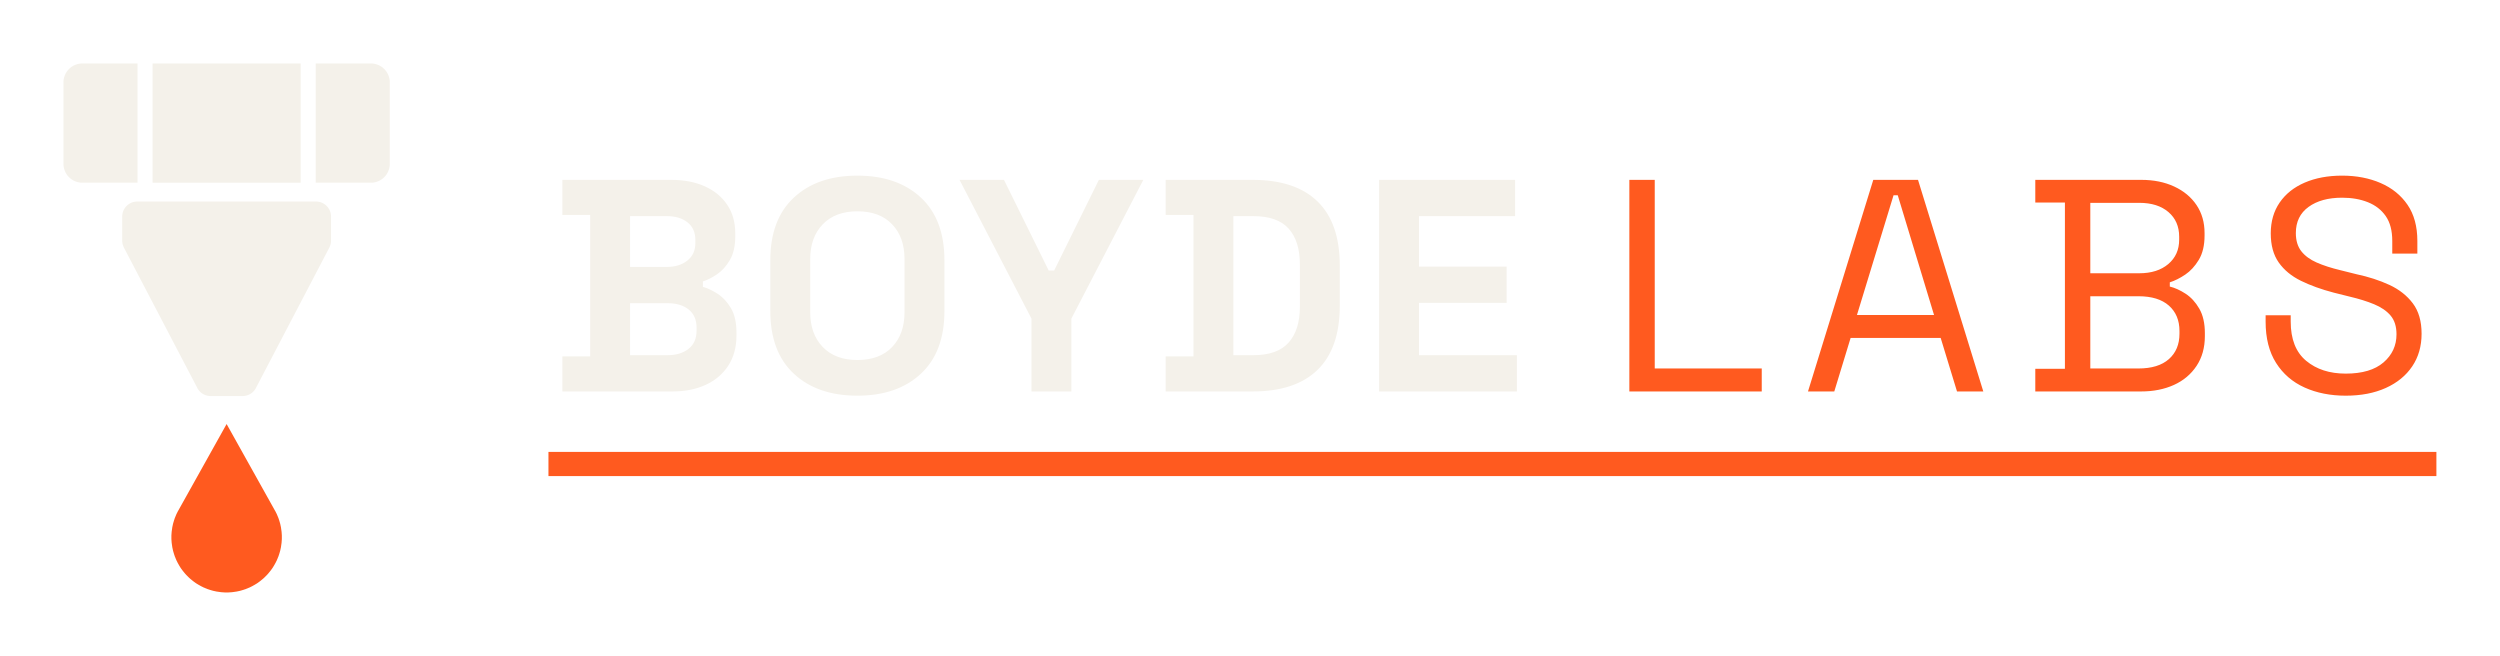
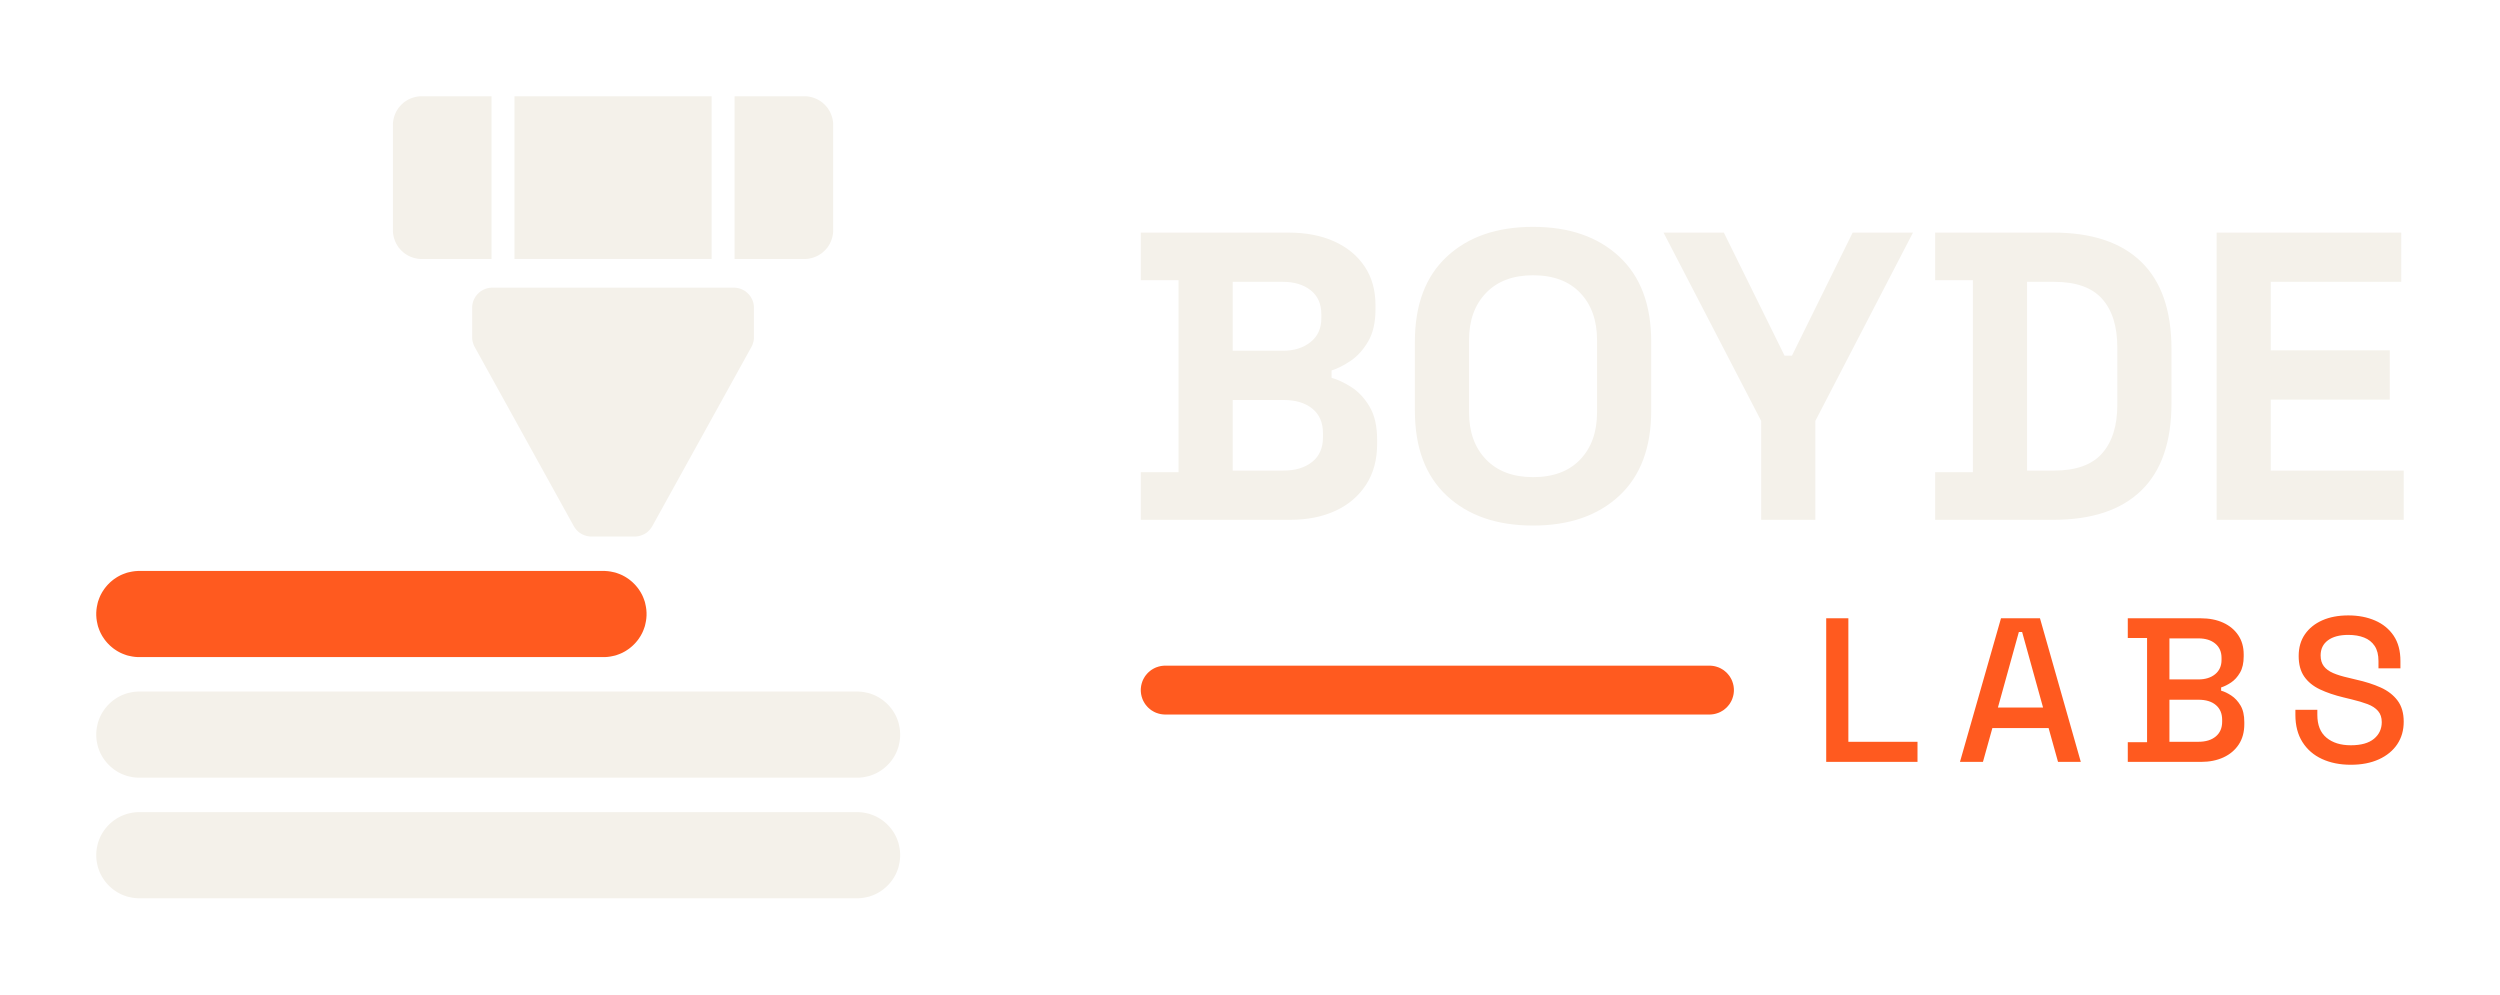
- <svg xmlns="http://www.w3.org/2000/svg" viewBox="-12.00 -12.00 472.60 124.00" width="472.6" height="124.0">
-   <g transform="translate(30.84 -0.00) scale(1.1862)">
-     <path d="M-23.00 0.00L-14.20 0.00L-14.20 19.00L-23.00 19.00L-23.15 19.00L-23.29 18.99L-23.44 18.97L-23.59 18.94L-23.73 18.91L-23.87 18.87L-24.01 18.82L-24.15 18.77L-24.28 18.71L-24.41 18.65L-24.54 18.57L-24.67 18.49L-24.79 18.41L-24.90 18.32L-25.01 18.22L-25.12 18.12L-25.22 18.01L-25.32 17.90L-25.41 17.79L-25.49 17.67L-25.57 17.54L-25.65 17.41L-25.71 17.28L-25.77 17.15L-25.82 17.01L-25.87 16.87L-25.91 16.73L-25.94 16.59L-25.97 16.44L-25.99 16.29L-26.00 16.15L-26.00 16.00L-26.00 3.00L-26.00 2.85L-25.99 2.71L-25.97 2.56L-25.94 2.41L-25.91 2.27L-25.87 2.13L-25.82 1.99L-25.77 1.85L-25.71 1.72L-25.65 1.59L-25.57 1.46L-25.49 1.33L-25.41 1.21L-25.32 1.10L-25.22 0.99L-25.12 0.88L-25.01 0.78L-24.90 0.68L-24.79 0.59L-24.67 0.51L-24.54 0.43L-24.41 0.35L-24.28 0.29L-24.15 0.23L-24.01 0.18L-23.87 0.13L-23.73 0.09L-23.59 0.06L-23.44 0.03L-23.29 0.01L-23.15 0.00Z" fill="#F4F1EA" />
-     <path d="M-11.80 0.00L11.80 0.00L11.80 19.00L-11.80 19.00Z" fill="#F4F1EA" />
-     <path d="M26.00 2.85L26.00 3.00L26.00 16.00L26.00 16.15L25.99 16.29L25.97 16.44L25.94 16.59L25.91 16.73L25.87 16.87L25.82 17.01L25.77 17.15L25.71 17.28L25.65 17.41L25.57 17.54L25.49 17.67L25.41 17.79L25.32 17.90L25.22 18.01L25.12 18.12L25.01 18.22L24.90 18.32L24.79 18.41L24.67 18.49L24.54 18.57L24.41 18.65L24.28 18.71L24.15 18.77L24.01 18.82L23.87 18.87L23.73 18.91L23.59 18.94L23.44 18.97L23.29 18.99L23.15 19.00L23.00 19.00L14.20 19.00L14.20 0.00L23.00 0.00L23.15 0.00L23.29 0.01L23.44 0.03L23.59 0.06L23.73 0.09L23.87 0.13L24.01 0.18L24.15 0.23L24.28 0.29L24.41 0.35L24.54 0.43L24.67 0.51L24.79 0.59L24.90 0.68L25.01 0.78L25.12 0.88L25.22 0.99L25.32 1.10L25.41 1.21L25.49 1.33L25.57 1.46L25.65 1.59L25.71 1.72L25.77 1.85L25.82 1.99L25.87 2.13L25.91 2.27L25.94 2.41L25.97 2.56L25.99 2.71Z" fill="#F4F1EA" />
-     <path d="M-14.24 22.00L14.24 22.00L14.36 22.00L14.48 22.01L14.59 22.03L14.71 22.05L14.82 22.07L14.94 22.10L15.05 22.14L15.16 22.18L15.27 22.23L15.37 22.28L15.47 22.34L15.57 22.40L15.67 22.47L15.76 22.54L15.85 22.62L15.94 22.70L16.02 22.79L16.10 22.88L16.17 22.97L16.24 23.07L16.30 23.17L16.36 23.27L16.41 23.37L16.46 23.48L16.50 23.59L16.54 23.70L16.57 23.82L16.59 23.93L16.61 24.05L16.63 24.16L16.64 24.28L16.64 24.40L16.64 28.23L16.64 28.35L16.63 28.46L16.61 28.58L16.60 28.69L16.57 28.80L16.54 28.91L16.50 29.02L16.46 29.13L16.42 29.24L16.37 29.34L4.67 51.71L4.62 51.82L4.55 51.92L4.49 52.01L4.41 52.11L4.34 52.20L4.25 52.29L4.17 52.37L4.08 52.45L3.99 52.52L3.89 52.59L3.79 52.65L3.69 52.71L3.58 52.77L3.47 52.81L3.36 52.86L3.25 52.89L3.13 52.93L3.02 52.95L2.90 52.97L2.78 52.99L2.67 53.00L2.55 53.00L-2.55 53.00L-2.67 53.00L-2.78 52.99L-2.90 52.97L-3.02 52.95L-3.13 52.93L-3.25 52.89L-3.36 52.86L-3.47 52.81L-3.58 52.77L-3.69 52.71L-3.79 52.65L-3.89 52.59L-3.99 52.52L-4.08 52.45L-4.17 52.37L-4.25 52.29L-4.34 52.20L-4.41 52.11L-4.49 52.01L-4.55 51.92L-4.62 51.82L-4.67 51.71L-16.37 29.34L-16.42 29.24L-16.46 29.13L-16.50 29.02L-16.54 28.91L-16.57 28.80L-16.60 28.69L-16.61 28.58L-16.63 28.46L-16.64 28.35L-16.64 28.23L-16.64 24.40L-16.64 24.28L-16.63 24.16L-16.61 24.05L-16.59 23.93L-16.57 23.82L-16.54 23.70L-16.50 23.59L-16.46 23.48L-16.41 23.37L-16.36 23.27L-16.30 23.17L-16.24 23.07L-16.17 22.97L-16.10 22.88L-16.02 22.79L-15.94 22.70L-15.85 22.62L-15.76 22.54L-15.67 22.47L-15.57 22.40L-15.47 22.34L-15.37 22.28L-15.27 22.23L-15.16 22.18L-15.05 22.14L-14.94 22.10L-14.82 22.07L-14.71 22.05L-14.59 22.03L-14.48 22.01L-14.36 22.00Z" fill="#F4F1EA" />
-     <path d="M0.00 57.46L7.69 71.23L7.76 71.35L7.83 71.48L7.89 71.61L7.96 71.74L8.02 71.87L8.07 72.00L8.13 72.13L8.18 72.27L8.24 72.40L8.29 72.54L8.33 72.67L8.38 72.81L8.42 72.95L8.46 73.08L8.50 73.22L8.54 73.36L8.57 73.50L8.60 73.64L8.63 73.78L8.66 73.92L8.68 74.07L8.70 74.21L8.72 74.35L8.74 74.49L8.76 74.64L8.77 74.78L8.78 74.92L8.79 75.07L8.80 75.21L8.80 75.36L8.80 75.50L8.80 75.64L8.80 75.79L8.79 75.93L8.78 76.08L8.77 76.22L8.76 76.36L8.74 76.51L8.72 76.65L8.70 76.79L8.68 76.93L8.66 77.08L8.63 77.22L8.60 77.36L8.57 77.50L8.54 77.64L8.50 77.78L8.46 77.92L8.42 78.05L8.38 78.19L8.33 78.33L8.29 78.46L8.24 78.60L8.18 78.73L8.13 78.87L8.07 79.00L8.02 79.13L7.96 79.26L7.89 79.39L7.83 79.52L7.76 79.65L7.69 79.77L7.62 79.90L7.55 80.02L7.47 80.15L7.40 80.27L7.32 80.39L7.24 80.51L7.15 80.63L7.07 80.74L6.98 80.86L6.89 80.97L6.80 81.08L6.71 81.19L6.62 81.30L6.52 81.41L6.42 81.52L6.32 81.62L6.22 81.72L6.12 81.82L6.02 81.92L5.91 82.02L5.80 82.12L5.69 82.21L5.58 82.30L5.47 82.39L5.36 82.48L5.24 82.57L5.13 82.65L5.01 82.74L4.89 82.82L4.77 82.90L4.65 82.97L4.52 83.05L4.40 83.12L4.27 83.19L4.15 83.26L4.02 83.33L3.89 83.39L3.76 83.46L3.63 83.52L3.50 83.57L3.37 83.63L3.23 83.68L3.10 83.74L2.96 83.79L2.83 83.83L2.69 83.88L2.55 83.92L2.42 83.96L2.28 84.00L2.14 84.04L2.00 84.07L1.86 84.10L1.72 84.13L1.58 84.16L1.43 84.18L1.29 84.20L1.15 84.22L1.01 84.24L0.86 84.26L0.72 84.27L0.58 84.28L0.43 84.29L0.29 84.30L0.14 84.30L0.00 84.30L-0.14 84.30L-0.29 84.30L-0.43 84.29L-0.58 84.28L-0.72 84.27L-0.86 84.26L-1.01 84.24L-1.15 84.22L-1.29 84.20L-1.43 84.18L-1.58 84.16L-1.72 84.13L-1.86 84.10L-2.00 84.07L-2.14 84.04L-2.28 84.00L-2.42 83.96L-2.55 83.92L-2.69 83.88L-2.83 83.83L-2.96 83.79L-3.10 83.74L-3.23 83.68L-3.37 83.63L-3.50 83.57L-3.63 83.52L-3.76 83.46L-3.89 83.39L-4.02 83.33L-4.15 83.26L-4.27 83.19L-4.40 83.12L-4.52 83.05L-4.65 82.97L-4.77 82.90L-4.89 82.82L-5.01 82.74L-5.13 82.65L-5.24 82.57L-5.36 82.48L-5.47 82.39L-5.58 82.30L-5.69 82.21L-5.80 82.12L-5.91 82.02L-6.02 81.92L-6.12 81.82L-6.22 81.72L-6.32 81.62L-6.42 81.52L-6.52 81.41L-6.62 81.30L-6.71 81.19L-6.80 81.08L-6.89 80.97L-6.98 80.86L-7.07 80.74L-7.15 80.63L-7.24 80.51L-7.32 80.39L-7.40 80.27L-7.47 80.15L-7.55 80.02L-7.62 79.90L-7.69 79.77L-7.76 79.65L-7.83 79.52L-7.89 79.39L-7.96 79.26L-8.02 79.13L-8.07 79.00L-8.13 78.87L-8.18 78.73L-8.24 78.60L-8.29 78.46L-8.33 78.33L-8.38 78.19L-8.42 78.05L-8.46 77.92L-8.50 77.78L-8.54 77.64L-8.57 77.50L-8.60 77.36L-8.63 77.22L-8.66 77.08L-8.68 76.93L-8.70 76.79L-8.72 76.65L-8.74 76.51L-8.76 76.36L-8.77 76.22L-8.78 76.08L-8.79 75.93L-8.80 75.79L-8.80 75.64L-8.80 75.50L-8.80 75.36L-8.80 75.21L-8.79 75.07L-8.78 74.92L-8.77 74.78L-8.76 74.64L-8.74 74.49L-8.72 74.35L-8.70 74.21L-8.68 74.07L-8.66 73.92L-8.63 73.78L-8.60 73.64L-8.57 73.50L-8.54 73.36L-8.50 73.22L-8.46 73.08L-8.42 72.95L-8.38 72.81L-8.33 72.67L-8.29 72.54L-8.24 72.40L-8.18 72.27L-8.13 72.13L-8.07 72.00L-8.02 71.87L-7.96 71.74L-7.89 71.61L-7.83 71.48L-7.76 71.35L-7.69 71.23Z" fill="#FF5A1F" />
+ <svg xmlns="http://www.w3.org/2000/svg" viewBox="-12.00 -12.00 311.72 124.00" width="311.7" height="124.0">
+   <g transform="translate(50.12 -0.00) scale(1.1933)">
+     <path d="M-8.00 0.00L-0.70 0.00L-0.70 17.00L-8.00 17.00L-8.15 17.00L-8.29 16.99L-8.44 16.97L-8.59 16.94L-8.73 16.91L-8.87 16.87L-9.01 16.82L-9.15 16.77L-9.28 16.71L-9.41 16.65L-9.54 16.57L-9.67 16.49L-9.79 16.41L-9.90 16.32L-10.01 16.22L-10.12 16.12L-10.22 16.01L-10.32 15.90L-10.41 15.79L-10.49 15.67L-10.57 15.54L-10.65 15.41L-10.71 15.28L-10.77 15.15L-10.82 15.01L-10.87 14.87L-10.91 14.73L-10.94 14.59L-10.97 14.44L-10.99 14.29L-11.00 14.15L-11.00 14.00L-11.00 3.00L-11.00 2.85L-10.99 2.71L-10.97 2.56L-10.94 2.41L-10.91 2.27L-10.87 2.13L-10.82 1.99L-10.77 1.85L-10.71 1.72L-10.65 1.59L-10.57 1.46L-10.49 1.33L-10.41 1.21L-10.32 1.10L-10.22 0.99L-10.12 0.88L-10.01 0.78L-9.90 0.68L-9.79 0.59L-9.67 0.51L-9.54 0.43L-9.41 0.35L-9.28 0.29L-9.15 0.23L-9.01 0.18L-8.87 0.13L-8.73 0.09L-8.59 0.06L-8.44 0.03L-8.29 0.01L-8.15 0.00Z" fill="#F4F1EA" />
+     <path d="M1.70 0.00L22.30 0.00L22.30 17.00L1.70 17.00Z" fill="#F4F1EA" />
+     <path d="M35.00 2.85L35.00 3.00L35.00 14.00L35.00 14.15L34.99 14.29L34.97 14.44L34.94 14.59L34.91 14.73L34.87 14.87L34.82 15.01L34.77 15.15L34.71 15.28L34.65 15.41L34.57 15.54L34.49 15.67L34.41 15.79L34.32 15.90L34.22 16.01L34.12 16.12L34.01 16.22L33.90 16.32L33.79 16.41L33.67 16.49L33.54 16.57L33.41 16.65L33.28 16.71L33.15 16.77L33.01 16.82L32.87 16.87L32.73 16.91L32.59 16.94L32.44 16.97L32.29 16.99L32.15 17.00L32.00 17.00L24.70 17.00L24.70 0.00L32.00 0.00L32.15 0.00L32.29 0.01L32.44 0.03L32.59 0.06L32.73 0.09L32.87 0.13L33.01 0.18L33.15 0.23L33.28 0.29L33.41 0.35L33.54 0.43L33.67 0.51L33.79 0.59L33.90 0.68L34.01 0.78L34.12 0.88L34.22 0.99L34.32 1.10L34.41 1.21L34.49 1.33L34.57 1.46L34.65 1.59L34.71 1.72L34.77 1.85L34.82 1.99L34.87 2.13L34.91 2.27L34.94 2.41L34.97 2.56L34.99 2.71Z" fill="#F4F1EA" />
+     <path d="M-0.62 20.00L24.62 20.00L24.72 20.00L24.83 20.01L24.93 20.02L25.03 20.04L25.13 20.06L25.23 20.09L25.33 20.12L25.42 20.16L25.52 20.20L25.61 20.25L25.70 20.30L25.79 20.35L25.87 20.41L25.95 20.48L26.03 20.54L26.10 20.62L26.18 20.69L26.24 20.77L26.31 20.85L26.37 20.93L26.42 21.02L26.47 21.11L26.52 21.20L26.56 21.30L26.60 21.39L26.63 21.49L26.66 21.59L26.68 21.69L26.70 21.79L26.71 21.89L26.72 22.00L26.72 22.10L26.72 25.18L26.72 25.28L26.71 25.39L26.70 25.49L26.68 25.60L26.65 25.70L26.62 25.80L26.59 25.91L26.55 26.00L26.51 26.10L26.46 26.19L16.10 44.92L16.05 45.00L15.99 45.09L15.93 45.17L15.87 45.25L15.80 45.33L15.73 45.40L15.66 45.47L15.58 45.54L15.50 45.60L15.41 45.66L15.33 45.71L15.24 45.76L15.15 45.80L15.06 45.84L14.96 45.88L14.86 45.91L14.77 45.94L14.67 45.96L14.57 45.98L14.46 45.99L14.36 46.00L14.26 46.00L9.74 46.00L9.64 46.00L9.54 45.99L9.43 45.98L9.33 45.96L9.23 45.94L9.14 45.91L9.04 45.88L8.94 45.84L8.85 45.80L8.76 45.76L8.67 45.71L8.59 45.66L8.50 45.60L8.42 45.54L8.34 45.47L8.27 45.40L8.20 45.33L8.13 45.25L8.07 45.17L8.01 45.09L7.95 45.00L7.90 44.92L-2.46 26.19L-2.51 26.10L-2.55 26.00L-2.59 25.91L-2.62 25.80L-2.65 25.70L-2.68 25.60L-2.70 25.49L-2.71 25.39L-2.72 25.28L-2.72 25.18L-2.72 22.10L-2.72 22.00L-2.71 21.89L-2.70 21.79L-2.68 21.69L-2.66 21.59L-2.63 21.49L-2.60 21.39L-2.56 21.30L-2.52 21.20L-2.47 21.11L-2.42 21.02L-2.37 20.93L-2.31 20.85L-2.24 20.77L-2.18 20.69L-2.10 20.62L-2.03 20.54L-1.95 20.48L-1.87 20.41L-1.79 20.35L-1.70 20.30L-1.61 20.25L-1.52 20.20L-1.42 20.16L-1.33 20.12L-1.23 20.09L-1.13 20.06L-1.03 20.04L-0.93 20.02L-0.83 20.01L-0.72 20.00Z" fill="#F4F1EA" />
+     <path d="M11.00 58.60L-37.50 58.60L-37.65 58.60L-37.79 58.59L-37.94 58.58L-38.09 58.56L-38.23 58.54L-38.38 58.51L-38.52 58.48L-38.66 58.45L-38.81 58.41L-38.95 58.36L-39.09 58.31L-39.22 58.26L-39.36 58.20L-39.49 58.14L-39.62 58.07L-39.75 58.00L-39.88 57.92L-40.00 57.84L-40.12 57.76L-40.24 57.67L-40.35 57.58L-40.47 57.48L-40.58 57.38L-40.68 57.28L-40.78 57.18L-40.88 57.07L-40.98 56.95L-41.07 56.84L-41.16 56.72L-41.24 56.60L-41.32 56.48L-41.40 56.35L-41.47 56.22L-41.54 56.09L-41.60 55.96L-41.66 55.82L-41.71 55.69L-41.76 55.55L-41.81 55.41L-41.85 55.26L-41.88 55.12L-41.91 54.98L-41.94 54.83L-41.96 54.69L-41.98 54.54L-41.99 54.39L-42.00 54.25L-42.00 54.10L-42.00 53.95L-41.99 53.81L-41.98 53.66L-41.96 53.51L-41.94 53.37L-41.91 53.22L-41.88 53.08L-41.85 52.94L-41.81 52.79L-41.76 52.65L-41.71 52.51L-41.66 52.38L-41.60 52.24L-41.54 52.11L-41.47 51.98L-41.40 51.85L-41.32 51.72L-41.24 51.60L-41.16 51.48L-41.07 51.36L-40.98 51.25L-40.88 51.13L-40.78 51.02L-40.68 50.92L-40.58 50.82L-40.47 50.72L-40.35 50.62L-40.24 50.53L-40.12 50.44L-40.00 50.36L-39.88 50.28L-39.75 50.20L-39.62 50.13L-39.49 50.06L-39.36 50.00L-39.22 49.94L-39.09 49.89L-38.95 49.84L-38.81 49.79L-38.66 49.75L-38.52 49.72L-38.38 49.69L-38.23 49.66L-38.09 49.64L-37.94 49.62L-37.79 49.61L-37.65 49.60L-37.50 49.60L11.00 49.60L11.15 49.60L11.29 49.61L11.44 49.62L11.59 49.64L11.73 49.66L11.88 49.69L12.02 49.72L12.16 49.75L12.31 49.79L12.45 49.84L12.59 49.89L12.72 49.94L12.86 50.00L12.99 50.06L13.12 50.13L13.25 50.20L13.38 50.28L13.50 50.36L13.62 50.44L13.74 50.53L13.85 50.62L13.97 50.72L14.08 50.82L14.18 50.92L14.28 51.02L14.38 51.13L14.48 51.25L14.57 51.36L14.66 51.48L14.74 51.60L14.82 51.72L14.90 51.85L14.97 51.98L15.04 52.11L15.10 52.24L15.16 52.38L15.21 52.51L15.26 52.65L15.31 52.79L15.35 52.94L15.38 53.08L15.41 53.22L15.44 53.37L15.46 53.51L15.48 53.66L15.49 53.81L15.50 53.95L15.50 54.10L15.50 54.25L15.49 54.39L15.48 54.54L15.46 54.69L15.44 54.83L15.41 54.98L15.38 55.12L15.35 55.26L15.31 55.41L15.26 55.55L15.21 55.69L15.16 55.82L15.10 55.96L15.04 56.09L14.97 56.22L14.90 56.35L14.82 56.48L14.74 56.60L14.66 56.72L14.57 56.84L14.48 56.95L14.38 57.07L14.28 57.18L14.18 57.28L14.08 57.38L13.97 57.48L13.85 57.58L13.74 57.67L13.62 57.76L13.50 57.84L13.38 57.92L13.25 58.00L13.12 58.07L12.99 58.14L12.86 58.20L12.72 58.26L12.59 58.31L12.45 58.36L12.31 58.41L12.16 58.45L12.02 58.48L11.88 58.51L11.73 58.54L11.59 58.56L11.44 58.58L11.29 58.59L11.15 58.60Z" fill="#FF5A1F" />
+     <path d="M37.50 71.20L-37.50 71.20L-37.65 71.20L-37.79 71.19L-37.94 71.18L-38.09 71.16L-38.23 71.14L-38.38 71.11L-38.52 71.08L-38.66 71.05L-38.81 71.01L-38.95 70.96L-39.09 70.91L-39.22 70.86L-39.36 70.80L-39.49 70.74L-39.62 70.67L-39.75 70.60L-39.88 70.52L-40.00 70.44L-40.12 70.36L-40.24 70.27L-40.35 70.18L-40.47 70.08L-40.58 69.98L-40.68 69.88L-40.78 69.78L-40.88 69.67L-40.98 69.55L-41.07 69.44L-41.16 69.32L-41.24 69.20L-41.32 69.08L-41.40 68.95L-41.47 68.82L-41.54 68.69L-41.60 68.56L-41.66 68.42L-41.71 68.29L-41.76 68.15L-41.81 68.01L-41.85 67.86L-41.88 67.72L-41.91 67.58L-41.94 67.43L-41.96 67.29L-41.98 67.14L-41.99 66.99L-42.00 66.85L-42.00 66.70L-42.00 66.55L-41.99 66.41L-41.98 66.26L-41.96 66.11L-41.94 65.97L-41.91 65.82L-41.88 65.68L-41.85 65.54L-41.81 65.39L-41.76 65.25L-41.71 65.11L-41.66 64.98L-41.60 64.84L-41.54 64.71L-41.47 64.58L-41.40 64.45L-41.32 64.32L-41.24 64.20L-41.16 64.08L-41.07 63.96L-40.98 63.85L-40.88 63.73L-40.78 63.62L-40.68 63.52L-40.58 63.42L-40.47 63.32L-40.35 63.22L-40.24 63.13L-40.12 63.04L-40.00 62.96L-39.88 62.88L-39.75 62.80L-39.62 62.73L-39.49 62.66L-39.36 62.60L-39.22 62.54L-39.09 62.49L-38.95 62.44L-38.81 62.39L-38.66 62.35L-38.52 62.32L-38.38 62.29L-38.23 62.26L-38.09 62.24L-37.94 62.22L-37.79 62.21L-37.65 62.20L-37.50 62.20L37.50 62.20L37.65 62.20L37.79 62.21L37.94 62.22L38.09 62.24L38.23 62.26L38.38 62.29L38.52 62.32L38.66 62.35L38.81 62.39L38.95 62.44L39.09 62.49L39.22 62.54L39.36 62.60L39.49 62.66L39.62 62.73L39.75 62.80L39.88 62.88L40.00 62.96L40.12 63.04L40.24 63.13L40.35 63.22L40.47 63.32L40.58 63.42L40.68 63.52L40.78 63.62L40.88 63.73L40.98 63.85L41.07 63.96L41.16 64.08L41.24 64.20L41.32 64.32L41.40 64.45L41.47 64.58L41.54 64.71L41.60 64.84L41.66 64.98L41.71 65.11L41.76 65.25L41.81 65.39L41.85 65.54L41.88 65.68L41.91 65.82L41.94 65.97L41.96 66.11L41.98 66.26L41.99 66.41L42.00 66.55L42.00 66.70L42.00 66.85L41.99 66.99L41.98 67.14L41.96 67.29L41.94 67.43L41.91 67.58L41.88 67.72L41.85 67.86L41.81 68.01L41.76 68.15L41.71 68.29L41.66 68.42L41.60 68.56L41.54 68.69L41.47 68.82L41.40 68.95L41.32 69.08L41.24 69.20L41.16 69.32L41.07 69.44L40.98 69.55L40.88 69.67L40.78 69.78L40.68 69.88L40.58 69.98L40.47 70.08L40.35 70.18L40.24 70.27L40.12 70.36L40.00 70.44L39.88 70.52L39.75 70.60L39.62 70.67L39.49 70.74L39.36 70.80L39.22 70.86L39.09 70.91L38.95 70.96L38.81 71.01L38.66 71.05L38.52 71.08L38.38 71.11L38.23 71.14L38.09 71.16L37.94 71.18L37.79 71.19L37.65 71.20Z" fill="#F4F1EA" />
+     <path d="M37.50 83.80L-37.50 83.80L-37.65 83.80L-37.79 83.79L-37.94 83.78L-38.09 83.76L-38.23 83.74L-38.38 83.71L-38.52 83.68L-38.66 83.65L-38.81 83.61L-38.95 83.56L-39.09 83.51L-39.22 83.46L-39.36 83.40L-39.49 83.34L-39.62 83.27L-39.75 83.20L-39.88 83.12L-40.00 83.04L-40.12 82.96L-40.24 82.87L-40.35 82.78L-40.47 82.68L-40.58 82.58L-40.68 82.48L-40.78 82.38L-40.88 82.27L-40.98 82.15L-41.07 82.04L-41.16 81.92L-41.24 81.80L-41.32 81.68L-41.40 81.55L-41.47 81.42L-41.54 81.29L-41.60 81.16L-41.66 81.02L-41.71 80.89L-41.76 80.75L-41.81 80.61L-41.85 80.46L-41.88 80.32L-41.91 80.18L-41.94 80.03L-41.96 79.89L-41.98 79.74L-41.99 79.59L-42.00 79.45L-42.00 79.30L-42.00 79.15L-41.99 79.01L-41.98 78.86L-41.96 78.71L-41.94 78.57L-41.91 78.42L-41.88 78.28L-41.85 78.14L-41.81 77.99L-41.76 77.85L-41.71 77.71L-41.66 77.58L-41.60 77.44L-41.54 77.31L-41.47 77.18L-41.40 77.05L-41.32 76.92L-41.24 76.80L-41.16 76.68L-41.07 76.56L-40.98 76.45L-40.88 76.33L-40.78 76.22L-40.68 76.12L-40.58 76.02L-40.47 75.92L-40.35 75.82L-40.24 75.73L-40.12 75.64L-40.00 75.56L-39.88 75.48L-39.75 75.40L-39.62 75.33L-39.49 75.26L-39.36 75.20L-39.22 75.14L-39.09 75.09L-38.95 75.04L-38.81 74.99L-38.66 74.95L-38.52 74.92L-38.38 74.89L-38.23 74.86L-38.09 74.84L-37.94 74.82L-37.79 74.81L-37.65 74.80L-37.50 74.80L37.50 74.80L37.65 74.80L37.79 74.81L37.94 74.82L38.09 74.84L38.23 74.86L38.38 74.89L38.52 74.92L38.66 74.95L38.81 74.99L38.95 75.04L39.09 75.09L39.22 75.14L39.36 75.20L39.49 75.26L39.62 75.33L39.75 75.40L39.88 75.48L40.00 75.56L40.12 75.64L40.24 75.73L40.35 75.82L40.47 75.92L40.58 76.02L40.68 76.12L40.78 76.22L40.88 76.33L40.98 76.45L41.07 76.56L41.16 76.68L41.24 76.80L41.32 76.92L41.40 77.05L41.47 77.18L41.54 77.31L41.60 77.44L41.66 77.58L41.71 77.71L41.76 77.85L41.81 77.99L41.85 78.14L41.88 78.28L41.91 78.42L41.94 78.57L41.96 78.71L41.98 78.86L41.99 79.01L42.00 79.15L42.00 79.30L42.00 79.45L41.99 79.59L41.98 79.74L41.96 79.89L41.94 80.03L41.91 80.18L41.88 80.32L41.85 80.46L41.81 80.61L41.76 80.75L41.71 80.89L41.66 81.02L41.60 81.16L41.54 81.29L41.47 81.42L41.40 81.55L41.32 81.68L41.24 81.80L41.16 81.92L41.07 82.04L40.98 82.15L40.88 82.27L40.78 82.38L40.68 82.48L40.58 82.58L40.47 82.68L40.35 82.78L40.24 82.87L40.12 82.96L40.00 83.04L39.88 83.12L39.75 83.20L39.62 83.27L39.49 83.34L39.36 83.40L39.22 83.46L39.09 83.51L38.95 83.56L38.81 83.61L38.66 83.65L38.52 83.68L38.38 83.71L38.23 83.74L38.09 83.76L37.94 83.78L37.79 83.79L37.65 83.80Z" fill="#F4F1EA" />
  </g>
-   <g transform="translate(91.68 62.00) scale(0.5714)">
-     <path d="M4.6 0.0V-11.6H13.8V-58.4H4.6V-70.0H40.6Q47.0 -70.0 51.75 -67.85Q56.5 -65.7 59.15 -61.75Q61.8 -57.8 61.8 -52.3V-51.3Q61.8 -46.5 60.0 -43.45Q58.2 -40.4 55.75 -38.75Q53.3 -37.1 51.1 -36.4V-34.6Q53.3 -34.0 55.9 -32.35Q58.5 -30.7 60.35 -27.6Q62.2 -24.5 62.2 -19.5V-18.5Q62.2 -12.7 59.5 -8.55Q56.8 -4.4 52.05 -2.2Q47.3 0.0 41.0 0.0ZM27.0 -12.0H39.4Q43.7 -12.0 46.35 -14.1Q49.0 -16.2 49.0 -20.1V-21.1Q49.0 -25.0 46.4 -27.1Q43.8 -29.2 39.4 -29.2H27.0ZM27.0 -41.2H39.2Q43.3 -41.2 45.95 -43.3Q48.6 -45.4 48.6 -49.1V-50.1Q48.6 -53.9 46.0 -55.95Q43.4 -58.0 39.2 -58.0H27.0ZM102.2 1.4Q89.0 1.4 81.2 -5.85Q73.4 -13.1 73.4 -26.6V-43.4Q73.4 -56.9 81.2 -64.15Q89.0 -71.4 102.2 -71.4Q115.4 -71.4 123.2 -64.15Q131.0 -56.9 131.0 -43.4V-26.6Q131.0 -13.1 123.2 -5.85Q115.4 1.4 102.2 1.4ZM102.2 -10.4Q109.6 -10.4 113.7 -14.7Q117.8 -19.0 117.8 -26.2V-43.8Q117.8 -51.0 113.7 -55.3Q109.6 -59.6 102.2 -59.6Q94.9 -59.6 90.75 -55.3Q86.6 -51.0 86.6 -43.8V-26.2Q86.6 -19.0 90.75 -14.7Q94.9 -10.4 102.2 -10.4ZM159.8 0.0V-24.1L136 -70.0H150.7L165.5 -40.0H167.3L182.1 -70.0H196.8L173 -24.1V0.0ZM204.2 0.0V-11.6H213.4V-58.4H204.2V-70.0H233Q247.1 -70.0 254.45 -62.85Q261.8 -55.7 261.8 -41.6V-28.4Q261.8 -14.3 254.45 -7.15Q247.1 0.0 233 0.0ZM226.6 -12.0H233.2Q241.2 -12.0 244.9 -16.2Q248.6 -20.4 248.6 -28.0V-42.0Q248.6 -49.7 244.9 -53.85Q241.2 -58.0 233.2 -58.0H226.6ZM274.8 0.0V-70.0H319.8V-58.0H288.0V-41.3H317.0V-29.3H288.0V-12.0H320.4V0.0Z" fill="#F4F1EA" />
-     <path d="M357.6 0.0V-70.0H366.0V-7.6H401.4V0.0ZM416.7 0.0 438.3 -70.0H453.1L474.7 0.0H466L460.6 -17.7H430.8L425.4 0.0ZM432.9 -25.3H458.4L446.4 -64.9H445ZM491.9 0.0V-7.5H501.7V-62.5H491.9V-70.0H527.0Q533.1 -70.0 537.85 -67.8Q542.6 -65.6 545.25 -61.65Q547.9 -57.7 547.9 -52.4V-51.6Q547.9 -46.7 546.0 -43.55Q544.1 -40.4 541.5 -38.65Q538.9 -36.9 536.4 -36.1V-34.7Q538.9 -34.1 541.6 -32.35Q544.3 -30.6 546.15 -27.4Q548.0 -24.2 548.0 -19.3V-18.3Q548.0 -12.6 545.25 -8.45Q542.5 -4.3 537.75 -2.15Q533.0 0.0 526.9 0.0ZM510.1 -7.6H526.0Q532.6 -7.6 536.1 -10.7Q539.6 -13.8 539.6 -19.1V-20.0Q539.6 -25.3 536.1 -28.4Q532.6 -31.5 526.0 -31.5H510.1ZM510.1 -39.1H526.3Q532.3 -39.1 535.9 -42.15Q539.5 -45.2 539.5 -50.2V-51.2Q539.5 -56.3 535.95 -59.35Q532.4 -62.4 526.3 -62.4H510.1ZM594.6 1.4Q587 1.4 581 -1.3Q575 -4.0 571.55 -9.45Q568.1 -14.9 568.1 -23.1V-25.2H576.4V-23.1Q576.4 -14.4 581.5 -10.15Q586.6 -5.9 594.6 -5.9Q602.8 -5.9 607.1 -9.6Q611.4 -13.3 611.4 -18.9Q611.4 -22.8 609.45 -25.1Q607.5 -27.4 604 -28.85Q600.5 -30.3 595.8 -31.4L590.6 -32.7Q584.5 -34.3 579.8 -36.6Q575.1 -38.9 572.45 -42.65Q569.8 -46.4 569.8 -52.3Q569.8 -58.2 572.75 -62.5Q575.7 -66.8 581.05 -69.1Q586.4 -71.4 593.4 -71.4Q600.5 -71.4 606.15 -68.95Q611.8 -66.5 615.05 -61.75Q618.3 -57.0 618.3 -49.8V-45.6H610V-49.8Q610 -54.9 607.85 -58.0Q605.7 -61.1 601.95 -62.6Q598.2 -64.1 593.4 -64.1Q586.5 -64.1 582.3 -61.05Q578.1 -58.0 578.1 -52.4Q578.1 -48.7 579.9 -46.4Q581.7 -44.1 585.0 -42.65Q588.3 -41.2 592.9 -40.1L598.1 -38.8Q604.2 -37.5 609.05 -35.25Q613.9 -33.0 616.8 -29.15Q619.7 -25.3 619.7 -19.1Q619.7 -12.9 616.6 -8.3Q613.5 -3.7 607.85 -1.15Q602.2 1.4 594.6 1.4Z" fill="#FF5A1F" />
-     <path d="M624.60 20.00L624.60 28.00L0.00 28.00L0.00 20.00Z" fill="#FF5A1F" />
+   <g transform="translate(127.89 52.81) scale(0.5116)">
+     <path d="M4.6 0.0V-11.6H13.8V-58.4H4.6V-70.0H40.6Q47.0 -70.0 51.75 -67.85Q56.5 -65.7 59.15 -61.75Q61.8 -57.8 61.8 -52.3V-51.3Q61.8 -46.5 60.0 -43.45Q58.2 -40.4 55.75 -38.75Q53.3 -37.1 51.1 -36.4V-34.6Q53.3 -34.0 55.9 -32.35Q58.5 -30.7 60.35 -27.6Q62.2 -24.5 62.2 -19.5V-18.5Q62.2 -12.7 59.5 -8.55Q56.8 -4.4 52.05 -2.2Q47.3 0.0 41.0 0.0ZM27.0 -12.0H39.4Q43.7 -12.0 46.35 -14.1Q49.0 -16.2 49.0 -20.1V-21.1Q49.0 -25.0 46.4 -27.1Q43.8 -29.2 39.4 -29.2H27.0ZM27.0 -41.2H39.2Q43.3 -41.2 45.95 -43.3Q48.6 -45.4 48.6 -49.1V-50.1Q48.6 -53.9 46.0 -55.95Q43.4 -58.0 39.2 -58.0H27.0ZM100.2 1.4Q87.0 1.4 79.2 -5.85Q71.4 -13.1 71.4 -26.6V-43.4Q71.4 -56.9 79.2 -64.15Q87.0 -71.4 100.2 -71.4Q113.4 -71.4 121.2 -64.15Q129.0 -56.9 129.0 -43.4V-26.6Q129.0 -13.1 121.2 -5.85Q113.4 1.4 100.2 1.4ZM100.2 -10.4Q107.6 -10.4 111.7 -14.7Q115.8 -19.0 115.8 -26.2V-43.8Q115.8 -51.0 111.7 -55.3Q107.6 -59.6 100.2 -59.6Q92.9 -59.6 88.75 -55.3Q84.6 -51.0 84.6 -43.8V-26.2Q84.6 -19.0 88.75 -14.7Q92.9 -10.4 100.2 -10.4ZM155.8 0.0V-24.1L132 -70.0H146.7L161.5 -40.0H163.3L178.1 -70.0H192.8L169 -24.1V0.0ZM198.2 0.0V-11.6H207.4V-58.4H198.2V-70.0H227Q241.1 -70.0 248.45 -62.85Q255.8 -55.7 255.8 -41.6V-28.4Q255.8 -14.3 248.45 -7.15Q241.1 0.0 227 0.0ZM220.6 -12.0H227.2Q235.2 -12.0 238.9 -16.2Q242.6 -20.4 242.6 -28.0V-42.0Q242.6 -49.7 238.9 -53.85Q235.2 -58.0 227.2 -58.0H220.6ZM266.8 0.0V-70.0H311.8V-58.0H280.0V-41.3H309.0V-29.3H280.0V-12.0H312.4V0.0Z" fill="#F4F1EA" />
+     <path d="M171.65 59.0V24.0H177.05V54.1H193.9V59.0ZM204.25 59.0 214.25 24.0H223.75L233.7 59.0H228.15L225.85 50.75H212.15L209.85 59.0ZM213.5 45.75H224.5L219.4 27.35H218.6ZM245.15 59.0V54.2H249.85V28.8H245.15V24.0H262.9Q266.05 24.0 268.4 25.075Q270.75 26.15 272.075 28.125Q273.4 30.1 273.4 32.8V33.3Q273.4 35.7 272.5 37.25Q271.6 38.8 270.325 39.65Q269.05 40.5 267.9 40.85V41.65Q269.05 41.95 270.375 42.825Q271.7 43.7 272.625 45.25Q273.55 46.8 273.55 49.3V49.8Q273.55 52.7 272.2 54.75Q270.85 56.8 268.475 57.9Q266.1 59.0 263 59.0ZM255.3 54.1H262.35Q265.05 54.1 266.6 52.8Q268.15 51.5 268.15 49.2V48.75Q268.15 46.45 266.625 45.15Q265.1 43.85 262.35 43.85H255.3ZM255.3 38.9H262.35Q264.9 38.9 266.45 37.625Q268 36.35 268 34.15V33.65Q268 31.45 266.475 30.175Q264.95 28.9 262.35 28.9H255.3ZM299.5 59.7Q295.55 59.7 292.5 58.3Q289.45 56.9 287.725 54.175Q286.0 51.45 286.0 47.55V46.3H291.35V47.55Q291.35 51.25 293.575 53.1Q295.8 54.95 299.5 54.95Q303.25 54.95 305.15 53.375Q307.05 51.8 307.05 49.3Q307.05 47.65 306.15 46.6Q305.25 45.55 303.6 44.925Q301.95 44.3 299.65 43.75L297.8 43.3Q294.45 42.5 291.975 41.325Q289.5 40.15 288.15 38.2Q286.8 36.25 286.8 33.2Q286.8 30.1 288.325 27.9Q289.85 25.7 292.55 24.5Q295.25 23.3 298.9 23.3Q302.55 23.3 305.425 24.55Q308.3 25.8 309.95 28.25Q311.6 30.7 311.6 34.4V36.2H306.25V34.4Q306.25 32.15 305.325 30.75Q304.4 29.35 302.75 28.7Q301.1 28.05 298.9 28.05Q295.7 28.05 293.925 29.375Q292.15 30.7 292.15 33.05Q292.15 34.65 292.925 35.675Q293.7 36.7 295.2 37.35Q296.7 38.0 298.95 38.5L300.8 38.95Q304.2 39.7 306.8 40.875Q309.4 42.05 310.9 44.05Q312.4 46.05 312.4 49.2Q312.4 52.35 310.825 54.7Q309.25 57.05 306.35 58.375Q303.45 59.7 299.5 59.7Z" fill="#FF5A1F" />
+     <path d="M143.20 47.45L10.55 47.45L10.36 47.45L10.16 47.44L9.97 47.42L9.77 47.40L9.58 47.37L9.39 47.34L9.20 47.29L9.01 47.25L8.82 47.19L8.64 47.13L8.45 47.07L8.27 47.00L8.09 46.92L7.92 46.84L7.75 46.75L7.57 46.65L7.41 46.55L7.24 46.45L7.08 46.34L6.93 46.22L6.78 46.10L6.63 45.97L6.48 45.84L6.34 45.71L6.21 45.57L6.08 45.42L5.95 45.27L5.83 45.12L5.71 44.97L5.60 44.81L5.50 44.64L5.40 44.48L5.30 44.30L5.21 44.13L5.13 43.96L5.05 43.78L4.98 43.60L4.92 43.41L4.86 43.23L4.80 43.04L4.76 42.85L4.71 42.66L4.68 42.47L4.65 42.28L4.63 42.08L4.61 41.89L4.60 41.69L4.60 41.50L4.60 41.31L4.61 41.11L4.63 40.92L4.65 40.72L4.68 40.53L4.71 40.34L4.76 40.15L4.80 39.96L4.86 39.77L4.92 39.59L4.98 39.40L5.05 39.22L5.13 39.04L5.21 38.87L5.30 38.70L5.40 38.52L5.50 38.36L5.60 38.19L5.71 38.03L5.83 37.88L5.95 37.73L6.08 37.58L6.21 37.43L6.34 37.29L6.48 37.16L6.63 37.03L6.78 36.90L6.93 36.78L7.08 36.66L7.24 36.55L7.41 36.45L7.57 36.35L7.75 36.25L7.92 36.16L8.09 36.08L8.27 36.00L8.45 35.93L8.64 35.87L8.82 35.81L9.01 35.75L9.20 35.71L9.39 35.66L9.58 35.63L9.77 35.60L9.97 35.58L10.16 35.56L10.36 35.55L10.55 35.55L143.20 35.55L143.39 35.55L143.59 35.56L143.78 35.58L143.98 35.60L144.17 35.63L144.36 35.66L144.55 35.71L144.74 35.75L144.93 35.81L145.11 35.87L145.30 35.93L145.48 36.00L145.66 36.08L145.83 36.16L146.00 36.25L146.17 36.35L146.34 36.45L146.51 36.55L146.67 36.66L146.82 36.78L146.97 36.90L147.12 37.03L147.27 37.16L147.41 37.29L147.54 37.43L147.67 37.58L147.80 37.73L147.92 37.88L148.04 38.03L148.15 38.19L148.25 38.36L148.35 38.52L148.45 38.70L148.54 38.87L148.62 39.04L148.70 39.22L148.77 39.40L148.83 39.59L148.89 39.77L148.95 39.96L148.99 40.15L149.04 40.34L149.07 40.53L149.10 40.72L149.12 40.92L149.14 41.11L149.15 41.31L149.15 41.50L149.15 41.69L149.14 41.89L149.12 42.08L149.10 42.28L149.07 42.47L149.04 42.66L148.99 42.85L148.95 43.04L148.89 43.23L148.83 43.41L148.77 43.60L148.70 43.78L148.62 43.96L148.54 44.13L148.45 44.30L148.35 44.48L148.25 44.64L148.15 44.81L148.04 44.97L147.92 45.12L147.80 45.27L147.67 45.42L147.54 45.57L147.41 45.71L147.27 45.84L147.12 45.97L146.97 46.10L146.82 46.22L146.67 46.34L146.51 46.45L146.34 46.55L146.17 46.65L146.00 46.75L145.83 46.84L145.66 46.92L145.48 47.00L145.30 47.07L145.11 47.13L144.93 47.19L144.74 47.25L144.55 47.29L144.36 47.34L144.17 47.37L143.98 47.40L143.78 47.42L143.59 47.44L143.39 47.45Z" fill="#FF5A1F" />
  </g>
</svg>
